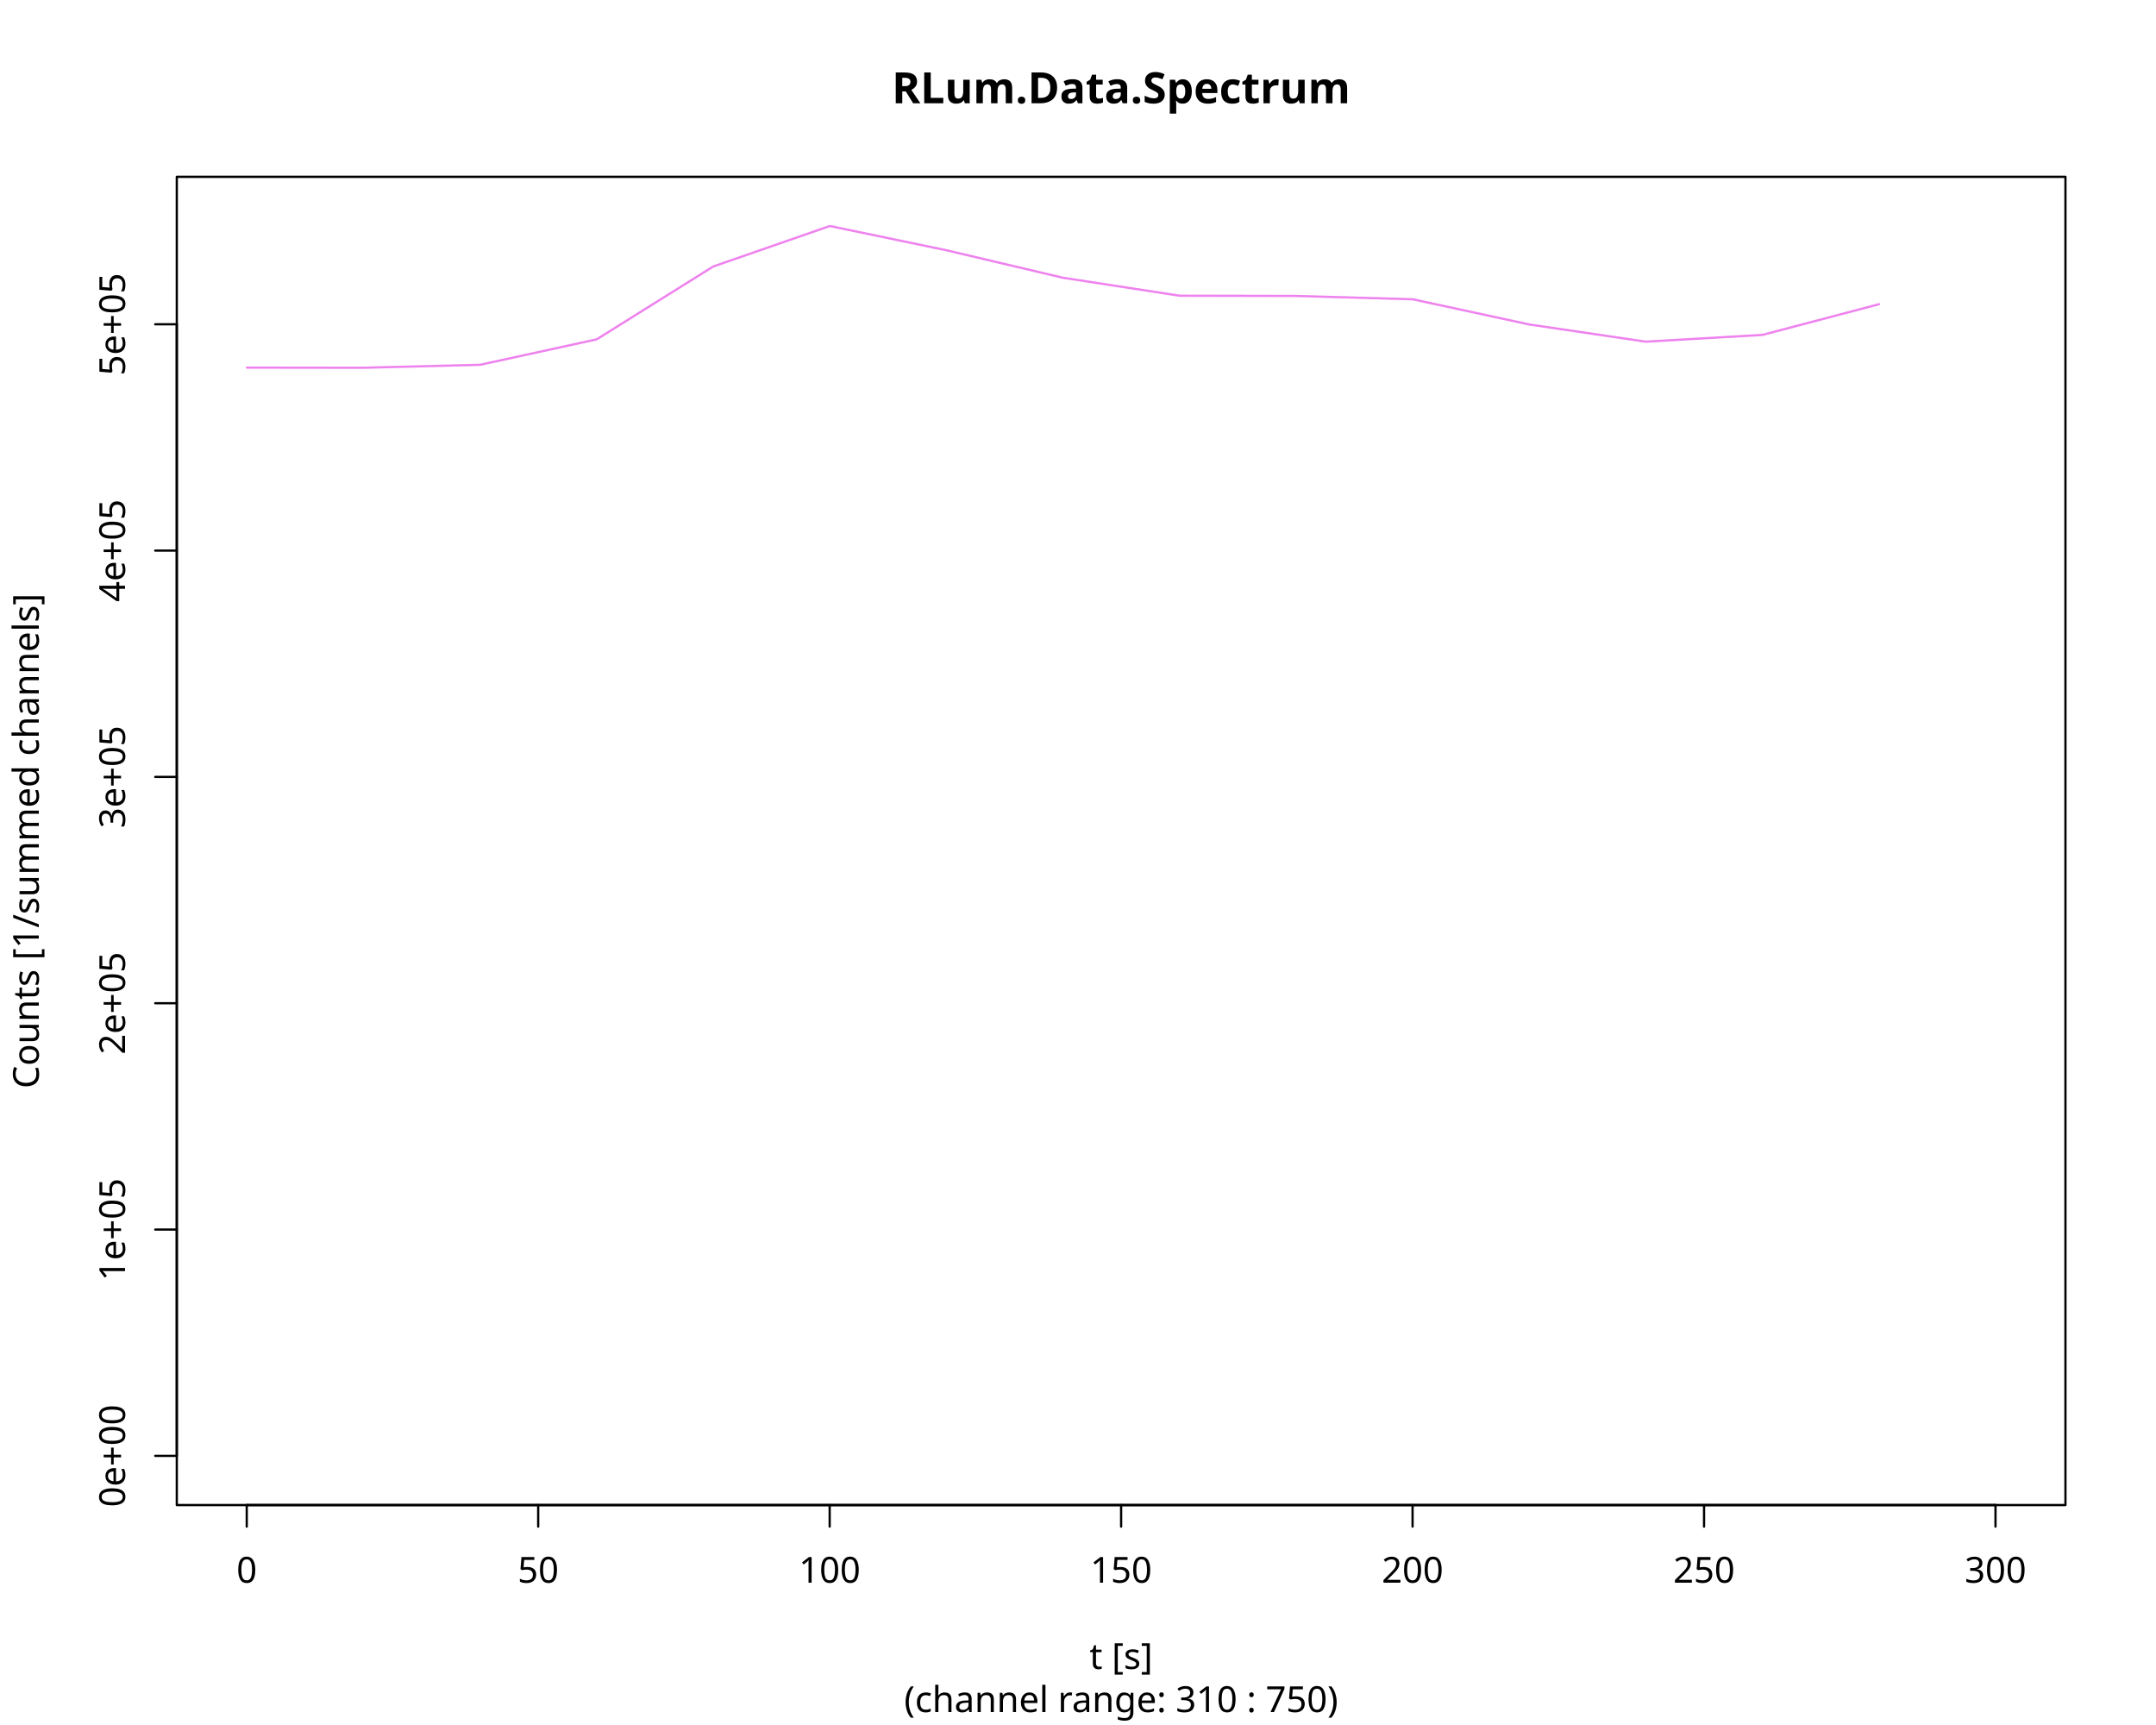
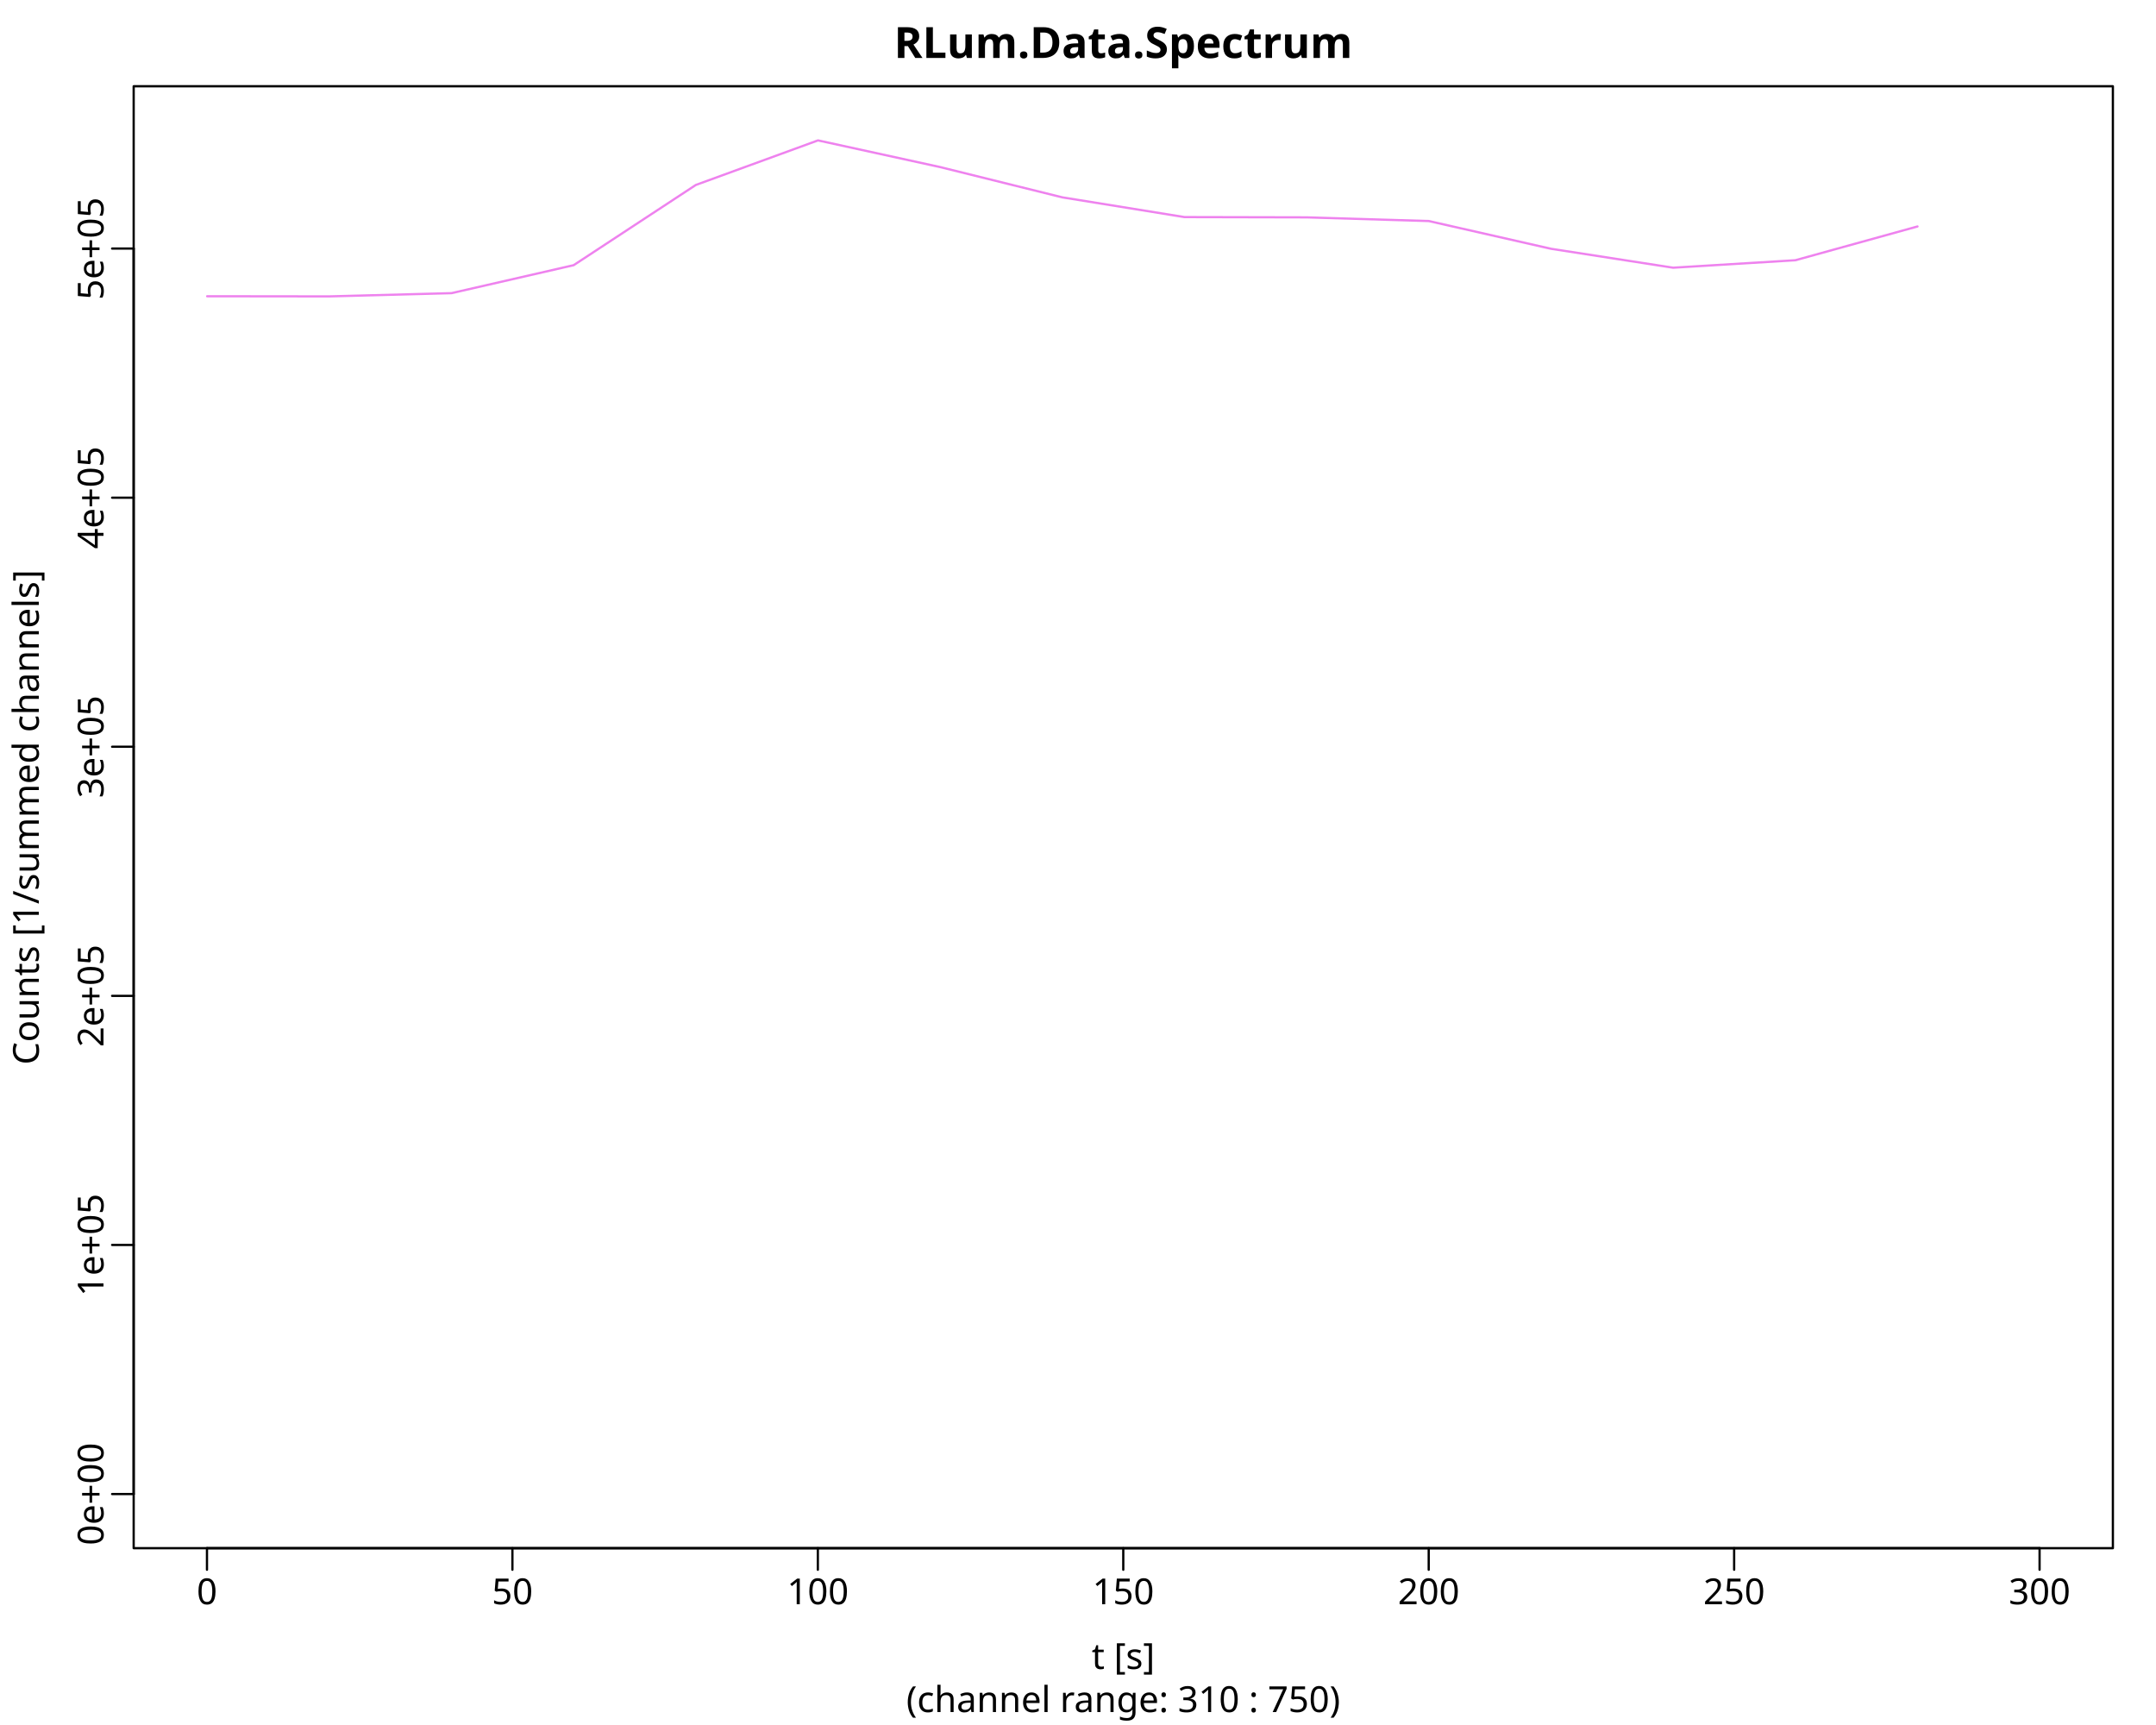
<svg xmlns="http://www.w3.org/2000/svg" class="svglite" data-engine-version="2.0" width="720.00pt" height="576.00pt" viewBox="0 0 720.00 576.00">
  <defs>
    <style type="text/css">
    .svglite line, .svglite polyline, .svglite polygon, .svglite path, .svglite rect, .svglite circle {
      fill: none;
      stroke: #000000;
      stroke-linecap: round;
      stroke-linejoin: round;
      stroke-miterlimit: 10.00;
    }
  </style>
  </defs>
  <rect width="100%" height="100%" style="stroke: none; fill: #FFFFFF;" />
  <defs>
    <clipPath id="cpMC4wMHw3MjAuMDB8MC4wMHw1NzYuMDA=">
      <rect x="0.00" y="0.00" width="720.00" height="576.00" />
    </clipPath>
  </defs>
  <g clip-path="url(#cpMC4wMHw3MjAuMDB8MC4wMHw1NzYuMDA=)">
</g>
  <defs>
-     <clipPath id="cpNTkuMDR8Njg5Ljc2fDU5LjA0fDUwMi41Ng==">
-       <rect x="59.04" y="59.04" width="630.72" height="443.52" />
+     <clipPath id="cpNDQuNjR8NzA1LjYwfDI4LjgwfDUxNi45Ng==">
+       <rect x="44.64" y="28.80" width="660.96" height="488.16" />
    </clipPath>
  </defs>
-   <g clip-path="url(#cpNTkuMDR8Njg5Ljc2fDU5LjA0fDUwMi41Ng==)">
-     <polyline points="82.46,122.75 121.39,122.80 160.32,121.81 199.25,113.32 238.18,88.99 277.11,75.47 316.04,83.56 354.98,92.75 393.91,98.74 432.84,98.82 471.77,99.93 510.70,108.35 549.63,114.09 588.56,111.83 627.50,101.58 " style="stroke-width: 0.75; stroke: #EE82EE;" />
+   <g clip-path="url(#cpNDQuNjR8NzA1LjYwfDI4LjgwfDUxNi45Ng==)">
+     <polyline points="69.18,98.92 109.98,98.97 150.77,97.89 191.57,88.55 232.37,61.76 273.17,46.88 313.96,55.79 354.76,65.90 395.56,72.49 436.36,72.58 477.16,73.81 517.96,83.07 558.75,89.39 599.55,86.90 640.35,75.62 " style="stroke-width: 0.75; stroke: #EE82EE;" />
  </g>
  <g clip-path="url(#cpMC4wMHw3MjAuMDB8MC4wMHw1NzYuMDA=)">
-     <line x1="82.40" y1="502.56" x2="666.40" y2="502.56" style="stroke-width: 0.75;" />
-     <line x1="82.40" y1="502.56" x2="82.40" y2="509.76" style="stroke-width: 0.75;" />
-     <line x1="179.73" y1="502.56" x2="179.73" y2="509.76" style="stroke-width: 0.75;" />
-     <line x1="277.07" y1="502.56" x2="277.07" y2="509.76" style="stroke-width: 0.75;" />
-     <line x1="374.40" y1="502.56" x2="374.40" y2="509.76" style="stroke-width: 0.75;" />
-     <line x1="471.73" y1="502.56" x2="471.73" y2="509.76" style="stroke-width: 0.75;" />
-     <line x1="569.07" y1="502.56" x2="569.07" y2="509.76" style="stroke-width: 0.75;" />
-     <line x1="666.40" y1="502.56" x2="666.40" y2="509.76" style="stroke-width: 0.75;" />
-     <text x="82.40" y="528.48" text-anchor="middle" style="font-size: 12.00px; font-family: sans;" textLength="6.67px" lengthAdjust="spacingAndGlyphs">0</text>
-     <text x="179.73" y="528.48" text-anchor="middle" style="font-size: 12.00px; font-family: sans;" textLength="13.35px" lengthAdjust="spacingAndGlyphs">50</text>
-     <text x="277.07" y="528.48" text-anchor="middle" style="font-size: 12.00px; font-family: sans;" textLength="20.02px" lengthAdjust="spacingAndGlyphs">100</text>
-     <text x="374.40" y="528.48" text-anchor="middle" style="font-size: 12.00px; font-family: sans;" textLength="20.02px" lengthAdjust="spacingAndGlyphs">150</text>
-     <text x="471.73" y="528.48" text-anchor="middle" style="font-size: 12.00px; font-family: sans;" textLength="20.02px" lengthAdjust="spacingAndGlyphs">200</text>
-     <text x="569.07" y="528.48" text-anchor="middle" style="font-size: 12.00px; font-family: sans;" textLength="20.02px" lengthAdjust="spacingAndGlyphs">250</text>
-     <text x="666.40" y="528.48" text-anchor="middle" style="font-size: 12.00px; font-family: sans;" textLength="20.02px" lengthAdjust="spacingAndGlyphs">300</text>
-     <line x1="59.04" y1="486.13" x2="59.04" y2="108.28" style="stroke-width: 0.75;" />
-     <line x1="59.04" y1="486.13" x2="51.84" y2="486.13" style="stroke-width: 0.75;" />
-     <line x1="59.04" y1="410.56" x2="51.84" y2="410.56" style="stroke-width: 0.75;" />
-     <line x1="59.04" y1="334.99" x2="51.84" y2="334.99" style="stroke-width: 0.75;" />
-     <line x1="59.04" y1="259.42" x2="51.84" y2="259.42" style="stroke-width: 0.75;" />
-     <line x1="59.04" y1="183.85" x2="51.84" y2="183.85" style="stroke-width: 0.75;" />
-     <line x1="59.04" y1="108.28" x2="51.84" y2="108.28" style="stroke-width: 0.75;" />
-     <text transform="translate(41.76,486.13) rotate(-90)" text-anchor="middle" style="font-size: 12.00px; font-family: sans;" textLength="33.71px" lengthAdjust="spacingAndGlyphs">0e+00</text>
-     <text transform="translate(41.76,410.56) rotate(-90)" text-anchor="middle" style="font-size: 12.00px; font-family: sans;" textLength="33.71px" lengthAdjust="spacingAndGlyphs">1e+05</text>
-     <text transform="translate(41.76,334.99) rotate(-90)" text-anchor="middle" style="font-size: 12.00px; font-family: sans;" textLength="33.71px" lengthAdjust="spacingAndGlyphs">2e+05</text>
-     <text transform="translate(41.76,259.42) rotate(-90)" text-anchor="middle" style="font-size: 12.00px; font-family: sans;" textLength="33.71px" lengthAdjust="spacingAndGlyphs">3e+05</text>
-     <text transform="translate(41.76,183.85) rotate(-90)" text-anchor="middle" style="font-size: 12.00px; font-family: sans;" textLength="33.71px" lengthAdjust="spacingAndGlyphs">4e+05</text>
-     <text transform="translate(41.76,108.28) rotate(-90)" text-anchor="middle" style="font-size: 12.00px; font-family: sans;" textLength="33.71px" lengthAdjust="spacingAndGlyphs">5e+05</text>
-     <polygon points="59.04,502.56 689.76,502.56 689.76,59.04 59.04,59.04 " style="stroke-width: 0.75; fill: none;" />
-     <text x="374.40" y="34.48" text-anchor="middle" style="font-size: 14.40px; font-weight: bold; font-family: sans;" textLength="138.48px" lengthAdjust="spacingAndGlyphs">RLum.Data.Spectrum</text>
-     <text x="374.40" y="571.68" text-anchor="middle" style="font-size: 12.00px; font-family: sans;" textLength="140.77px" lengthAdjust="spacingAndGlyphs">(channel range: 310 : 750)</text>
-     <text x="374.40" y="557.28" text-anchor="middle" style="font-size: 12.00px; font-family: sans;" textLength="19.34px" lengthAdjust="spacingAndGlyphs">t [s]</text>
-     <text transform="translate(12.96,280.80) rotate(-90)" text-anchor="middle" style="font-size: 12.00px; font-family: sans;" textLength="155.45px" lengthAdjust="spacingAndGlyphs">Counts [1/summed channels]</text>
+     <line x1="69.12" y1="516.96" x2="681.12" y2="516.96" style="stroke-width: 0.75;" />
+     <line x1="69.12" y1="516.96" x2="69.12" y2="524.16" style="stroke-width: 0.75;" />
+     <line x1="171.12" y1="516.96" x2="171.12" y2="524.16" style="stroke-width: 0.75;" />
+     <line x1="273.12" y1="516.96" x2="273.12" y2="524.16" style="stroke-width: 0.75;" />
+     <line x1="375.12" y1="516.96" x2="375.12" y2="524.16" style="stroke-width: 0.75;" />
+     <line x1="477.12" y1="516.96" x2="477.12" y2="524.16" style="stroke-width: 0.75;" />
+     <line x1="579.12" y1="516.96" x2="579.12" y2="524.16" style="stroke-width: 0.75;" />
+     <line x1="681.12" y1="516.96" x2="681.12" y2="524.16" style="stroke-width: 0.75;" />
+     <text x="69.12" y="535.68" text-anchor="middle" style="font-size: 12.00px; font-family: sans;" textLength="6.67px" lengthAdjust="spacingAndGlyphs">0</text>
+     <text x="171.12" y="535.68" text-anchor="middle" style="font-size: 12.00px; font-family: sans;" textLength="13.35px" lengthAdjust="spacingAndGlyphs">50</text>
+     <text x="273.12" y="535.68" text-anchor="middle" style="font-size: 12.00px; font-family: sans;" textLength="20.02px" lengthAdjust="spacingAndGlyphs">100</text>
+     <text x="375.12" y="535.68" text-anchor="middle" style="font-size: 12.00px; font-family: sans;" textLength="20.02px" lengthAdjust="spacingAndGlyphs">150</text>
+     <text x="477.12" y="535.68" text-anchor="middle" style="font-size: 12.00px; font-family: sans;" textLength="20.02px" lengthAdjust="spacingAndGlyphs">200</text>
+     <text x="579.12" y="535.68" text-anchor="middle" style="font-size: 12.00px; font-family: sans;" textLength="20.02px" lengthAdjust="spacingAndGlyphs">250</text>
+     <text x="681.12" y="535.68" text-anchor="middle" style="font-size: 12.00px; font-family: sans;" textLength="20.02px" lengthAdjust="spacingAndGlyphs">300</text>
+     <line x1="44.64" y1="498.88" x2="44.64" y2="83.00" style="stroke-width: 0.75;" />
+     <line x1="44.64" y1="498.88" x2="37.44" y2="498.88" style="stroke-width: 0.75;" />
+     <line x1="44.64" y1="415.70" x2="37.44" y2="415.70" style="stroke-width: 0.75;" />
+     <line x1="44.64" y1="332.53" x2="37.44" y2="332.53" style="stroke-width: 0.75;" />
+     <line x1="44.64" y1="249.35" x2="37.44" y2="249.35" style="stroke-width: 0.75;" />
+     <line x1="44.64" y1="166.18" x2="37.44" y2="166.18" style="stroke-width: 0.75;" />
+     <line x1="44.64" y1="83.00" x2="37.44" y2="83.00" style="stroke-width: 0.75;" />
+     <text transform="translate(34.56,498.88) rotate(-90)" text-anchor="middle" style="font-size: 12.00px; font-family: sans;" textLength="33.71px" lengthAdjust="spacingAndGlyphs">0e+00</text>
+     <text transform="translate(34.56,415.70) rotate(-90)" text-anchor="middle" style="font-size: 12.00px; font-family: sans;" textLength="33.71px" lengthAdjust="spacingAndGlyphs">1e+05</text>
+     <text transform="translate(34.56,332.53) rotate(-90)" text-anchor="middle" style="font-size: 12.00px; font-family: sans;" textLength="33.71px" lengthAdjust="spacingAndGlyphs">2e+05</text>
+     <text transform="translate(34.56,249.35) rotate(-90)" text-anchor="middle" style="font-size: 12.00px; font-family: sans;" textLength="33.71px" lengthAdjust="spacingAndGlyphs">3e+05</text>
+     <text transform="translate(34.56,166.18) rotate(-90)" text-anchor="middle" style="font-size: 12.00px; font-family: sans;" textLength="33.71px" lengthAdjust="spacingAndGlyphs">4e+05</text>
+     <text transform="translate(34.56,83.00) rotate(-90)" text-anchor="middle" style="font-size: 12.00px; font-family: sans;" textLength="33.71px" lengthAdjust="spacingAndGlyphs">5e+05</text>
+     <polygon points="44.64,516.96 705.60,516.96 705.60,28.80 44.64,28.80 " style="stroke-width: 0.75; fill: none;" />
+     <text x="375.12" y="19.36" text-anchor="middle" style="font-size: 14.40px; font-weight: bold; font-family: sans;" textLength="138.48px" lengthAdjust="spacingAndGlyphs">RLum.Data.Spectrum</text>
+     <text x="375.12" y="571.68" text-anchor="middle" style="font-size: 12.00px; font-family: sans;" textLength="140.77px" lengthAdjust="spacingAndGlyphs">(channel range: 310 : 750)</text>
+     <text x="375.12" y="557.28" text-anchor="middle" style="font-size: 12.00px; font-family: sans;" textLength="19.34px" lengthAdjust="spacingAndGlyphs">t [s]</text>
+     <text transform="translate(12.96,272.88) rotate(-90)" text-anchor="middle" style="font-size: 12.00px; font-family: sans;" textLength="155.45px" lengthAdjust="spacingAndGlyphs">Counts [1/summed channels]</text>
  </g>
</svg>
